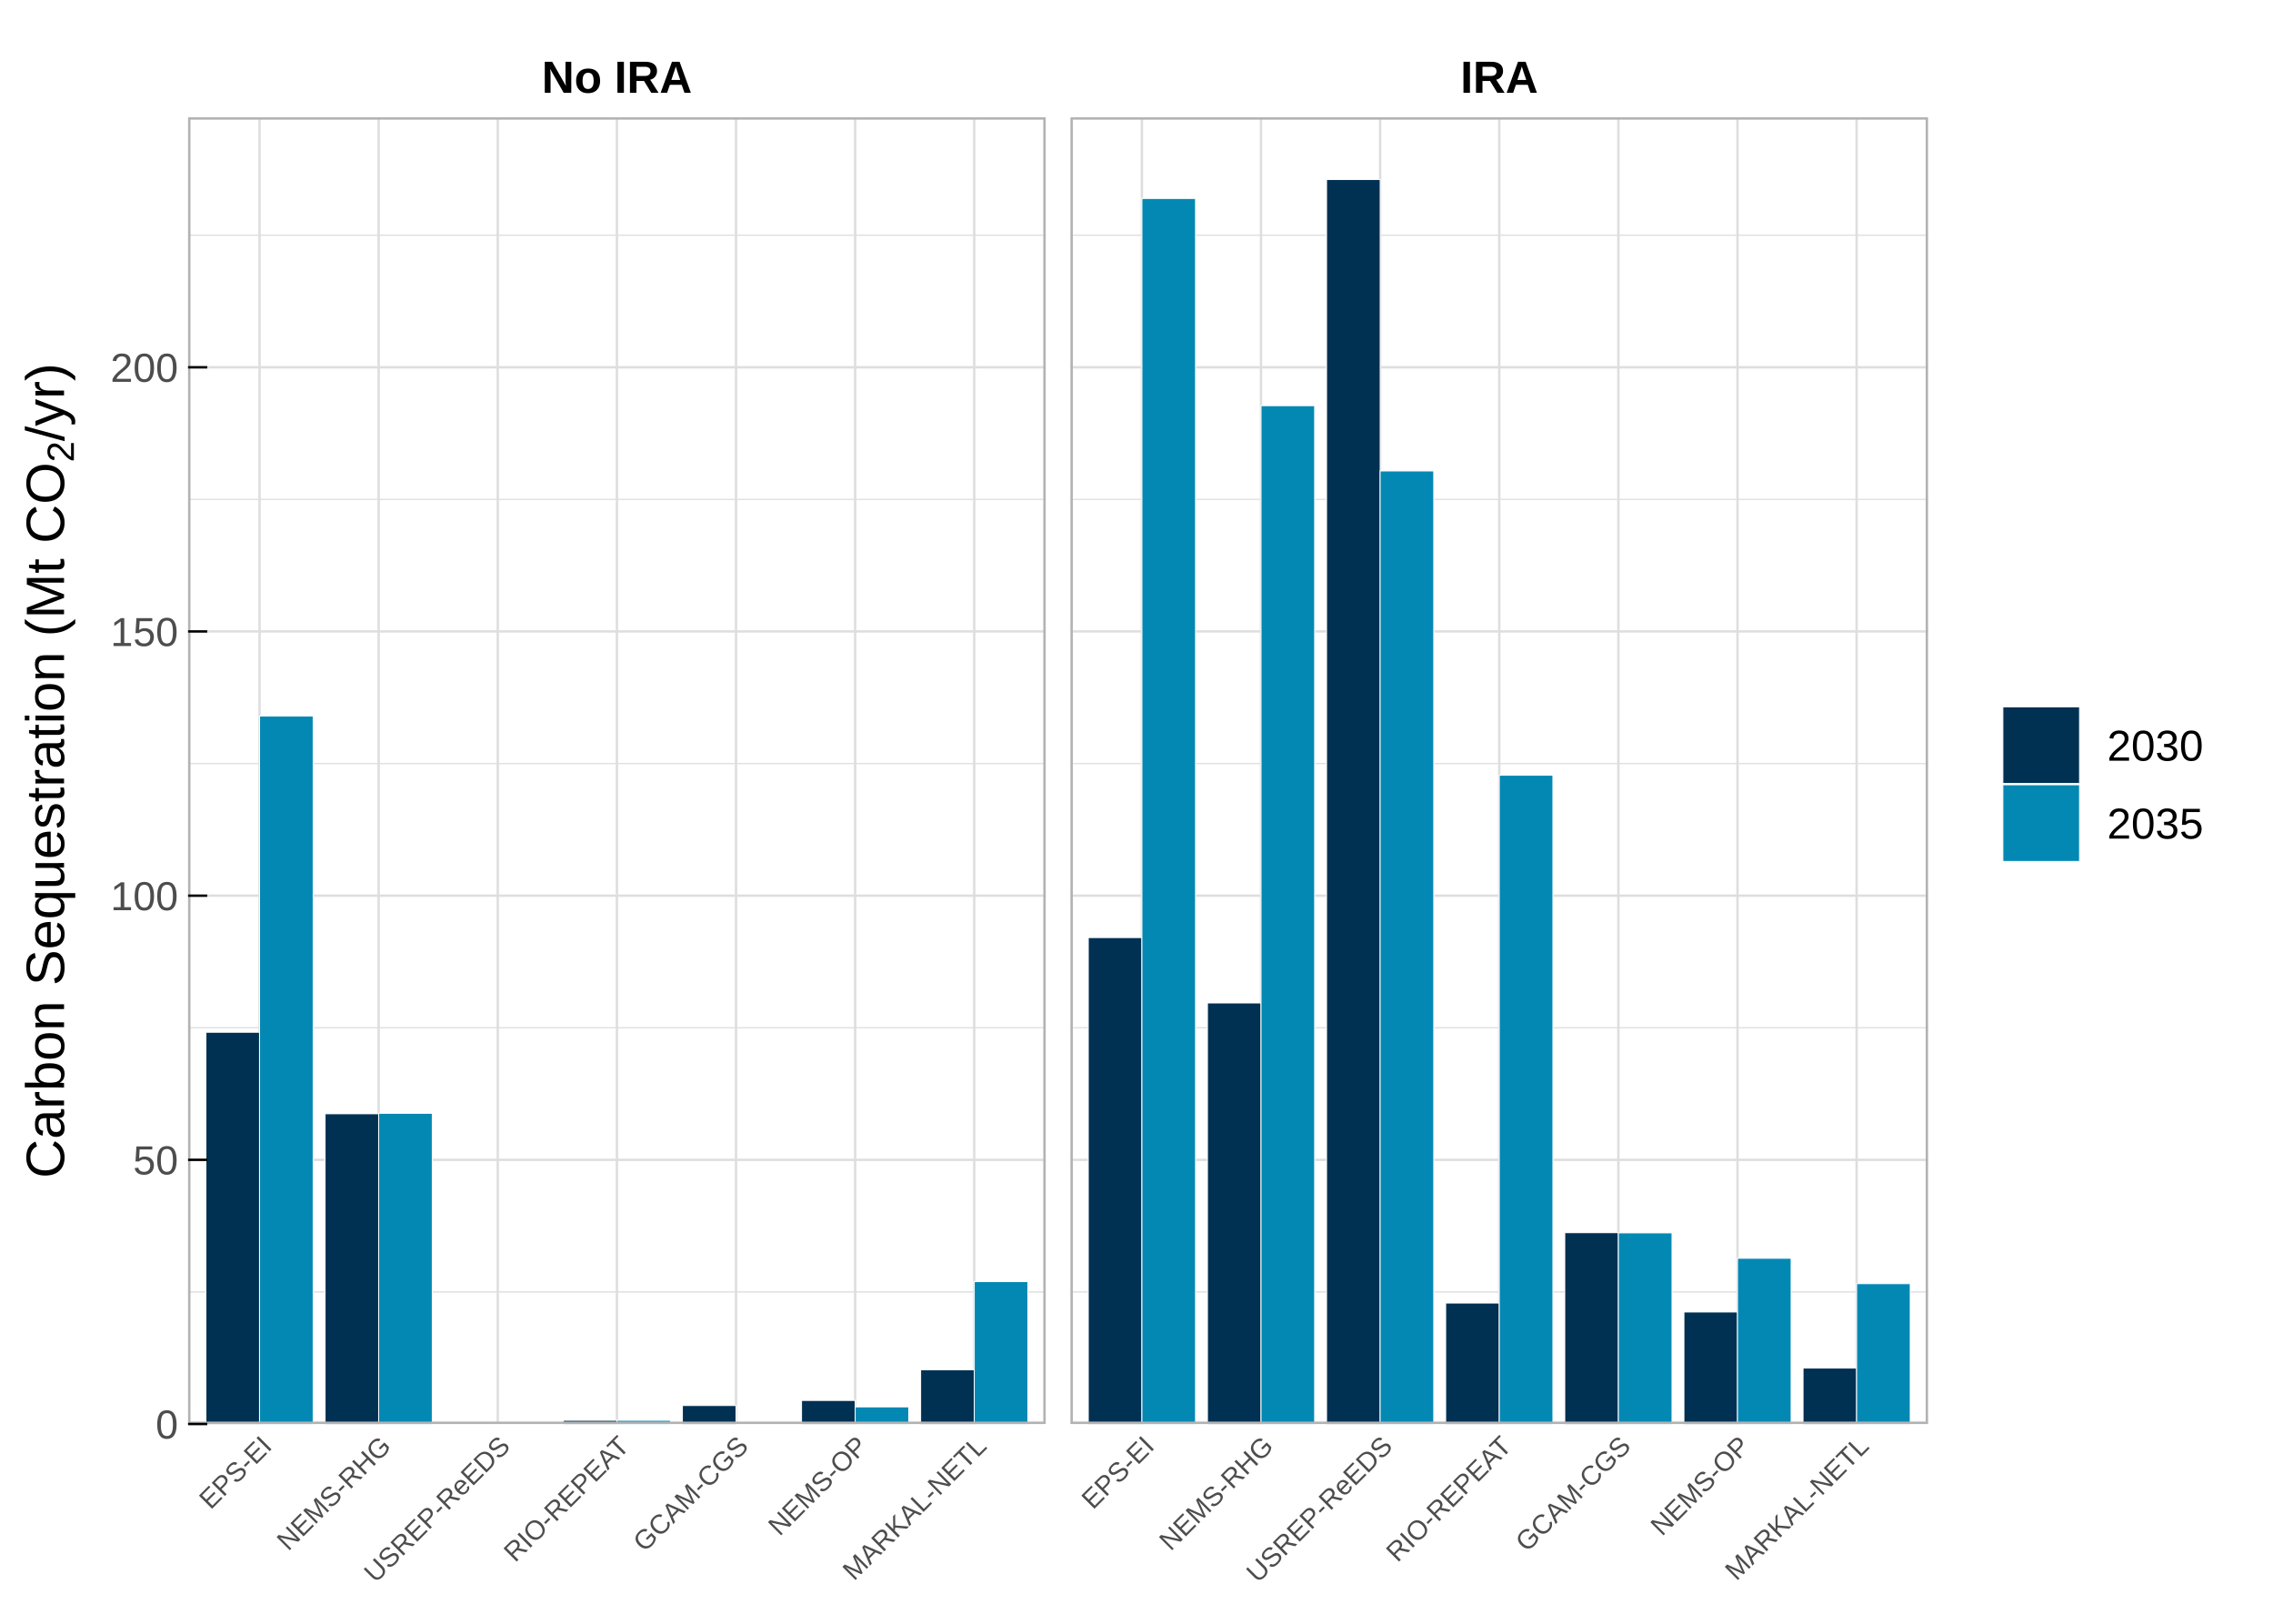
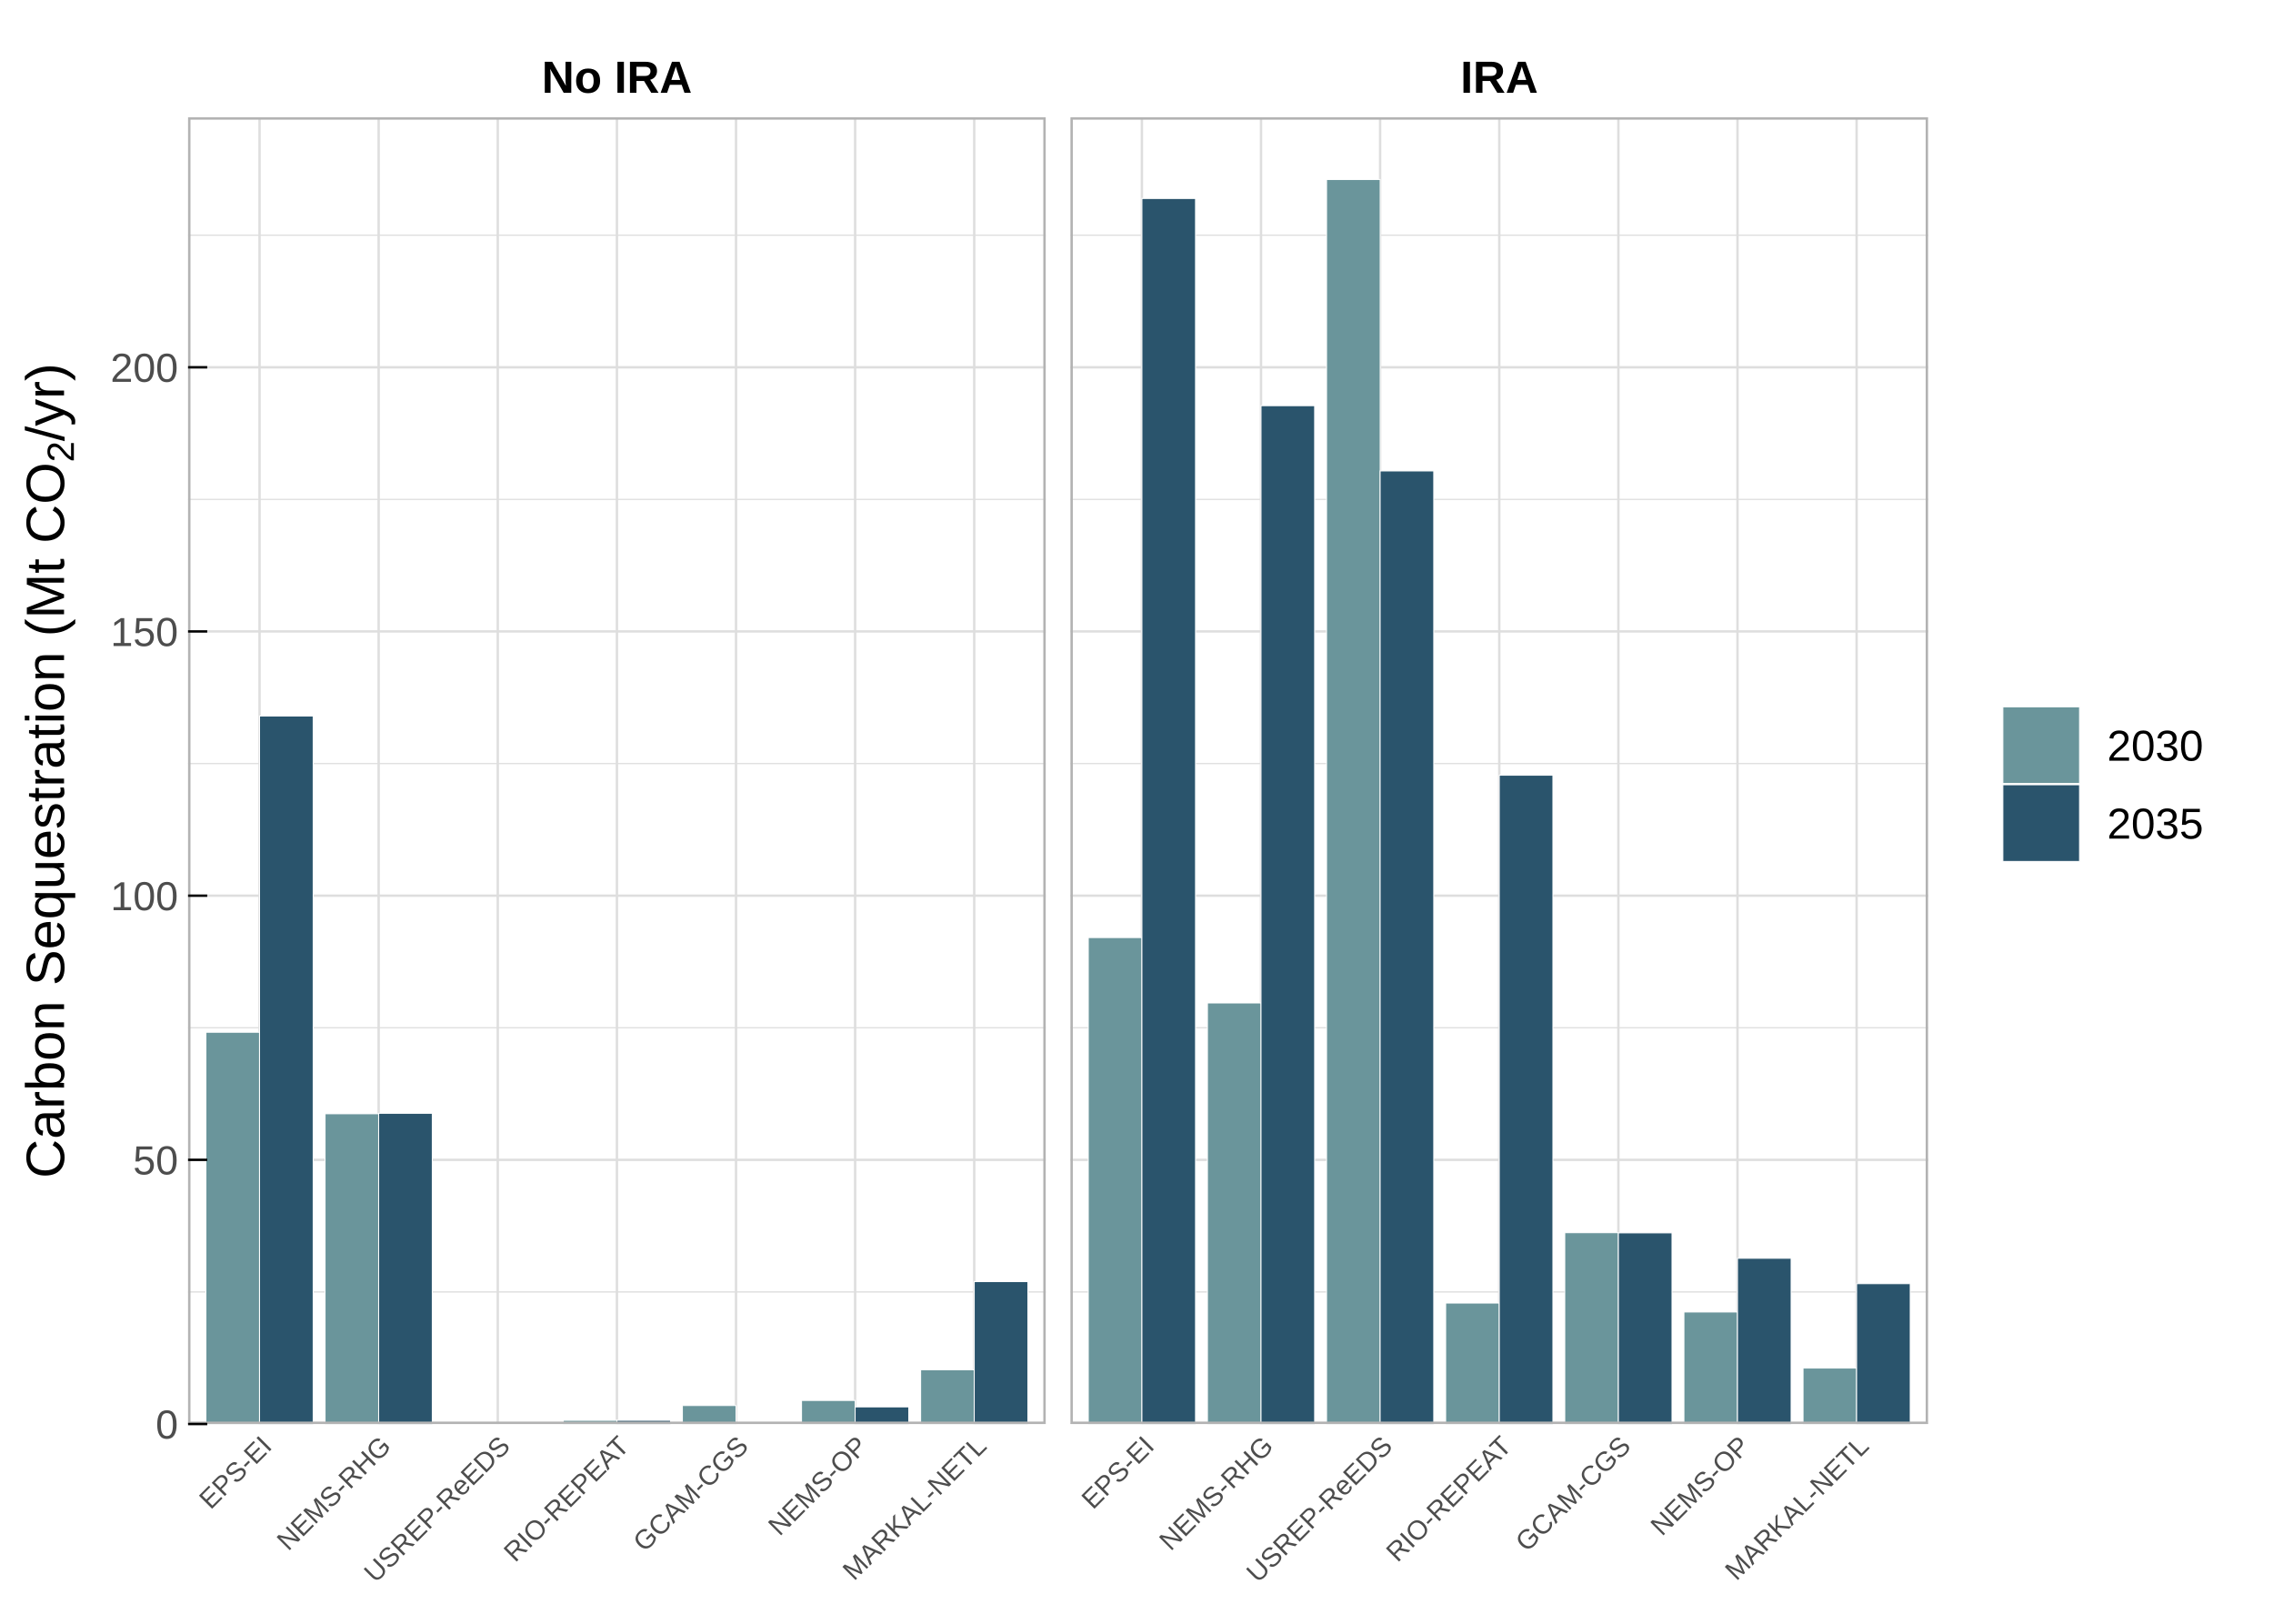
<svg xmlns="http://www.w3.org/2000/svg" class="svglite" width="504.00pt" height="360.00pt" viewBox="0 0 504.00 360.00">
  <defs>
    <style type="text/css">
    .svglite line, .svglite polyline, .svglite polygon, .svglite path, .svglite rect, .svglite circle {
      fill: none;
      stroke: #000000;
      stroke-linecap: round;
      stroke-linejoin: round;
      stroke-miterlimit: 10.00;
    }
    .svglite text {
      white-space: pre;
    }
  </style>
  </defs>
  <rect width="100%" height="100%" style="stroke: none; fill: #FFFFFF;" />
  <defs>
    <clipPath id="cpMC4wMHw1MDQuMDB8MC4wMHwzNjAuMDA=">
      <rect x="0.00" y="0.00" width="504.00" height="360.00" />
    </clipPath>
  </defs>
  <g clip-path="url(#cpMC4wMHw1MDQuMDB8MC4wMHwzNjAuMDA=)">
    <rect x="0" y="0.00" width="504.00" height="360.00" style="stroke-width: 1.07; stroke: #FFFFFF; fill: #FFFFFF;" />
  </g>
  <defs>
    <clipPath id="cpNDEuNzB8MjMxLjg3fDI2LjAwfDMxNS43Mg==">
      <rect x="41.70" y="26.00" width="190.17" height="289.72" />
    </clipPath>
  </defs>
  <g clip-path="url(#cpNDEuNzB8MjMxLjg3fDI2LjAwfDMxNS43Mg==)">
    <rect x="41.70" y="26.00" width="190.17" height="289.72" style="stroke-width: 1.07; stroke: none; fill: #FFFFFF;" />
    <polyline points="41.70,286.44 231.87,286.44 " style="stroke-width: 0.27; stroke: #DEDEDE; stroke-linecap: butt;" />
    <polyline points="41.70,227.86 231.87,227.86 " style="stroke-width: 0.27; stroke: #DEDEDE; stroke-linecap: butt;" />
    <polyline points="41.70,169.29 231.87,169.29 " style="stroke-width: 0.27; stroke: #DEDEDE; stroke-linecap: butt;" />
    <polyline points="41.70,110.72 231.87,110.72 " style="stroke-width: 0.27; stroke: #DEDEDE; stroke-linecap: butt;" />
    <polyline points="41.70,52.14 231.87,52.14 " style="stroke-width: 0.27; stroke: #DEDEDE; stroke-linecap: butt;" />
    <polyline points="41.70,315.72 231.87,315.72 " style="stroke-width: 0.53; stroke: #DEDEDE; stroke-linecap: butt;" />
    <polyline points="41.70,257.15 231.87,257.15 " style="stroke-width: 0.53; stroke: #DEDEDE; stroke-linecap: butt;" />
    <polyline points="41.70,198.58 231.87,198.58 " style="stroke-width: 0.53; stroke: #DEDEDE; stroke-linecap: butt;" />
    <polyline points="41.70,140.00 231.87,140.00 " style="stroke-width: 0.53; stroke: #DEDEDE; stroke-linecap: butt;" />
    <polyline points="41.70,81.43 231.87,81.43 " style="stroke-width: 0.53; stroke: #DEDEDE; stroke-linecap: butt;" />
    <polyline points="57.55,315.72 57.55,26.00 " style="stroke-width: 0.53; stroke: #DEDEDE; stroke-linecap: butt;" />
    <polyline points="83.96,315.72 83.96,26.00 " style="stroke-width: 0.53; stroke: #DEDEDE; stroke-linecap: butt;" />
    <polyline points="110.37,315.72 110.37,26.00 " style="stroke-width: 0.53; stroke: #DEDEDE; stroke-linecap: butt;" />
    <polyline points="136.79,315.72 136.79,26.00 " style="stroke-width: 0.53; stroke: #DEDEDE; stroke-linecap: butt;" />
    <polyline points="163.20,315.72 163.20,26.00 " style="stroke-width: 0.53; stroke: #DEDEDE; stroke-linecap: butt;" />
    <polyline points="189.61,315.72 189.61,26.00 " style="stroke-width: 0.53; stroke: #DEDEDE; stroke-linecap: butt;" />
    <polyline points="216.02,315.72 216.02,26.00 " style="stroke-width: 0.53; stroke: #DEDEDE; stroke-linecap: butt;" />
-     <rect x="45.66" y="228.86" width="11.89" height="86.87" style="stroke-width: 0.21; stroke: #FFFFFF; stroke-linecap: butt; stroke-linejoin: miter; fill: #003052;" />
-     <rect x="57.55" y="158.75" width="11.89" height="156.97" style="stroke-width: 0.21; stroke: #FFFFFF; stroke-linecap: butt; stroke-linejoin: miter; fill: #0388B3;" />
-     <rect x="151.31" y="311.62" width="11.89" height="4.11" style="stroke-width: 0.21; stroke: #FFFFFF; stroke-linecap: butt; stroke-linejoin: miter; fill: #003052;" />
-     <rect x="163.20" y="315.72" width="11.89" height="0.00" style="stroke-width: 0.21; stroke: #FFFFFF; stroke-linecap: butt; stroke-linejoin: miter; fill: #0388B3;" />
-     <rect x="204.14" y="303.69" width="11.89" height="12.03" style="stroke-width: 0.21; stroke: #FFFFFF; stroke-linecap: butt; stroke-linejoin: miter; fill: #003052;" />
-     <rect x="216.02" y="284.15" width="11.89" height="31.57" style="stroke-width: 0.21; stroke: #FFFFFF; stroke-linecap: butt; stroke-linejoin: miter; fill: #0388B3;" />
-     <rect x="177.73" y="310.49" width="11.89" height="5.23" style="stroke-width: 0.21; stroke: #FFFFFF; stroke-linecap: butt; stroke-linejoin: miter; fill: #003052;" />
-     <rect x="189.61" y="311.92" width="11.89" height="3.81" style="stroke-width: 0.21; stroke: #FFFFFF; stroke-linecap: butt; stroke-linejoin: miter; fill: #0388B3;" />
-     <rect x="72.08" y="246.94" width="11.89" height="68.78" style="stroke-width: 0.21; stroke: #FFFFFF; stroke-linecap: butt; stroke-linejoin: miter; fill: #003052;" />
-     <rect x="83.96" y="246.83" width="11.89" height="68.89" style="stroke-width: 0.21; stroke: #FFFFFF; stroke-linecap: butt; stroke-linejoin: miter; fill: #0388B3;" />
-     <rect x="124.90" y="314.90" width="11.89" height="0.82" style="stroke-width: 0.21; stroke: #FFFFFF; stroke-linecap: butt; stroke-linejoin: miter; fill: #003052;" />
-     <rect x="136.79" y="314.90" width="11.89" height="0.82" style="stroke-width: 0.21; stroke: #FFFFFF; stroke-linecap: butt; stroke-linejoin: miter; fill: #0388B3;" />
-     <rect x="98.49" y="315.72" width="11.89" height="0.00" style="stroke-width: 0.21; stroke: #FFFFFF; stroke-linecap: butt; stroke-linejoin: miter; fill: #003052;" />
-     <rect x="110.37" y="315.72" width="11.89" height="0.00" style="stroke-width: 0.21; stroke: #FFFFFF; stroke-linecap: butt; stroke-linejoin: miter; fill: #0388B3;" />
+     <rect x="45.66" y="228.86" width="11.89" height="86.87" style="stroke-width: 0.21; stroke: #FFFFFF; stroke-linecap: butt; stroke-linejoin: miter; fill: #6A959B;" />
+     <rect x="57.55" y="158.75" width="11.89" height="156.97" style="stroke-width: 0.21; stroke: #FFFFFF; stroke-linecap: butt; stroke-linejoin: miter; fill: #2A546C;" />
+     <rect x="151.31" y="311.62" width="11.89" height="4.11" style="stroke-width: 0.21; stroke: #FFFFFF; stroke-linecap: butt; stroke-linejoin: miter; fill: #6A959B;" />
+     <rect x="163.20" y="315.72" width="11.89" height="0.00" style="stroke-width: 0.21; stroke: #FFFFFF; stroke-linecap: butt; stroke-linejoin: miter; fill: #2A546C;" />
+     <rect x="204.14" y="303.69" width="11.89" height="12.03" style="stroke-width: 0.21; stroke: #FFFFFF; stroke-linecap: butt; stroke-linejoin: miter; fill: #6A959B;" />
+     <rect x="216.02" y="284.15" width="11.89" height="31.57" style="stroke-width: 0.21; stroke: #FFFFFF; stroke-linecap: butt; stroke-linejoin: miter; fill: #2A546C;" />
+     <rect x="177.73" y="310.49" width="11.89" height="5.23" style="stroke-width: 0.21; stroke: #FFFFFF; stroke-linecap: butt; stroke-linejoin: miter; fill: #6A959B;" />
+     <rect x="189.61" y="311.92" width="11.89" height="3.81" style="stroke-width: 0.21; stroke: #FFFFFF; stroke-linecap: butt; stroke-linejoin: miter; fill: #2A546C;" />
+     <rect x="72.08" y="246.94" width="11.89" height="68.78" style="stroke-width: 0.21; stroke: #FFFFFF; stroke-linecap: butt; stroke-linejoin: miter; fill: #6A959B;" />
+     <rect x="83.96" y="246.83" width="11.89" height="68.89" style="stroke-width: 0.21; stroke: #FFFFFF; stroke-linecap: butt; stroke-linejoin: miter; fill: #2A546C;" />
+     <rect x="124.90" y="314.90" width="11.89" height="0.82" style="stroke-width: 0.21; stroke: #FFFFFF; stroke-linecap: butt; stroke-linejoin: miter; fill: #6A959B;" />
+     <rect x="136.79" y="314.90" width="11.89" height="0.82" style="stroke-width: 0.21; stroke: #FFFFFF; stroke-linecap: butt; stroke-linejoin: miter; fill: #2A546C;" />
+     <rect x="98.49" y="315.72" width="11.89" height="0.00" style="stroke-width: 0.21; stroke: #FFFFFF; stroke-linecap: butt; stroke-linejoin: miter; fill: #6A959B;" />
+     <rect x="110.37" y="315.72" width="11.89" height="0.00" style="stroke-width: 0.21; stroke: #FFFFFF; stroke-linecap: butt; stroke-linejoin: miter; fill: #2A546C;" />
    <rect x="41.70" y="26.00" width="190.17" height="289.72" style="stroke-width: 1.07; stroke: #B3B3B3;" />
  </g>
  <g clip-path="url(#cpMC4wMHw1MDQuMDB8MC4wMHwzNjAuMDA=)">
</g>
  <defs>
    <clipPath id="cpMjM3LjM1fDQyNy41MnwyNi4wMHwzMTUuNzI=">
      <rect x="237.35" y="26.00" width="190.17" height="289.72" />
    </clipPath>
  </defs>
  <g clip-path="url(#cpMjM3LjM1fDQyNy41MnwyNi4wMHwzMTUuNzI=)">
    <rect x="237.35" y="26.00" width="190.17" height="289.72" style="stroke-width: 1.07; stroke: none; fill: #FFFFFF;" />
    <polyline points="237.35,286.44 427.52,286.44 " style="stroke-width: 0.27; stroke: #DEDEDE; stroke-linecap: butt;" />
    <polyline points="237.35,227.86 427.52,227.86 " style="stroke-width: 0.27; stroke: #DEDEDE; stroke-linecap: butt;" />
    <polyline points="237.35,169.29 427.52,169.29 " style="stroke-width: 0.27; stroke: #DEDEDE; stroke-linecap: butt;" />
    <polyline points="237.35,110.72 427.52,110.72 " style="stroke-width: 0.27; stroke: #DEDEDE; stroke-linecap: butt;" />
    <polyline points="237.35,52.14 427.52,52.14 " style="stroke-width: 0.27; stroke: #DEDEDE; stroke-linecap: butt;" />
    <polyline points="237.35,315.72 427.52,315.72 " style="stroke-width: 0.53; stroke: #DEDEDE; stroke-linecap: butt;" />
    <polyline points="237.35,257.15 427.52,257.15 " style="stroke-width: 0.53; stroke: #DEDEDE; stroke-linecap: butt;" />
    <polyline points="237.35,198.58 427.52,198.58 " style="stroke-width: 0.53; stroke: #DEDEDE; stroke-linecap: butt;" />
    <polyline points="237.35,140.00 427.52,140.00 " style="stroke-width: 0.53; stroke: #DEDEDE; stroke-linecap: butt;" />
    <polyline points="237.35,81.43 427.52,81.43 " style="stroke-width: 0.53; stroke: #DEDEDE; stroke-linecap: butt;" />
    <polyline points="253.20,315.72 253.20,26.00 " style="stroke-width: 0.53; stroke: #DEDEDE; stroke-linecap: butt;" />
    <polyline points="279.61,315.72 279.61,26.00 " style="stroke-width: 0.53; stroke: #DEDEDE; stroke-linecap: butt;" />
    <polyline points="306.02,315.72 306.02,26.00 " style="stroke-width: 0.53; stroke: #DEDEDE; stroke-linecap: butt;" />
    <polyline points="332.44,315.72 332.44,26.00 " style="stroke-width: 0.53; stroke: #DEDEDE; stroke-linecap: butt;" />
    <polyline points="358.85,315.72 358.85,26.00 " style="stroke-width: 0.53; stroke: #DEDEDE; stroke-linecap: butt;" />
    <polyline points="385.26,315.72 385.26,26.00 " style="stroke-width: 0.53; stroke: #DEDEDE; stroke-linecap: butt;" />
    <polyline points="411.67,315.72 411.67,26.00 " style="stroke-width: 0.53; stroke: #DEDEDE; stroke-linecap: butt;" />
-     <rect x="241.31" y="207.87" width="11.89" height="107.85" style="stroke-width: 0.21; stroke: #FFFFFF; stroke-linecap: butt; stroke-linejoin: miter; fill: #003052;" />
-     <rect x="253.20" y="44.00" width="11.89" height="271.72" style="stroke-width: 0.21; stroke: #FFFFFF; stroke-linecap: butt; stroke-linejoin: miter; fill: #0388B3;" />
-     <rect x="346.96" y="273.31" width="11.89" height="42.41" style="stroke-width: 0.21; stroke: #FFFFFF; stroke-linecap: butt; stroke-linejoin: miter; fill: #003052;" />
-     <rect x="358.85" y="273.34" width="11.89" height="42.38" style="stroke-width: 0.21; stroke: #FFFFFF; stroke-linecap: butt; stroke-linejoin: miter; fill: #0388B3;" />
-     <rect x="399.79" y="303.32" width="11.89" height="12.40" style="stroke-width: 0.21; stroke: #FFFFFF; stroke-linecap: butt; stroke-linejoin: miter; fill: #003052;" />
-     <rect x="411.67" y="284.61" width="11.89" height="31.11" style="stroke-width: 0.21; stroke: #FFFFFF; stroke-linecap: butt; stroke-linejoin: miter; fill: #0388B3;" />
-     <rect x="373.38" y="290.89" width="11.89" height="24.83" style="stroke-width: 0.21; stroke: #FFFFFF; stroke-linecap: butt; stroke-linejoin: miter; fill: #003052;" />
-     <rect x="385.26" y="278.97" width="11.89" height="36.75" style="stroke-width: 0.21; stroke: #FFFFFF; stroke-linecap: butt; stroke-linejoin: miter; fill: #0388B3;" />
-     <rect x="267.73" y="222.37" width="11.89" height="93.35" style="stroke-width: 0.21; stroke: #FFFFFF; stroke-linecap: butt; stroke-linejoin: miter; fill: #003052;" />
-     <rect x="279.61" y="89.94" width="11.89" height="225.79" style="stroke-width: 0.21; stroke: #FFFFFF; stroke-linecap: butt; stroke-linejoin: miter; fill: #0388B3;" />
-     <rect x="320.55" y="288.90" width="11.89" height="26.83" style="stroke-width: 0.21; stroke: #FFFFFF; stroke-linecap: butt; stroke-linejoin: miter; fill: #003052;" />
-     <rect x="332.44" y="171.87" width="11.89" height="143.85" style="stroke-width: 0.21; stroke: #FFFFFF; stroke-linecap: butt; stroke-linejoin: miter; fill: #0388B3;" />
-     <rect x="294.14" y="39.80" width="11.89" height="275.92" style="stroke-width: 0.21; stroke: #FFFFFF; stroke-linecap: butt; stroke-linejoin: miter; fill: #003052;" />
-     <rect x="306.02" y="104.42" width="11.89" height="211.30" style="stroke-width: 0.21; stroke: #FFFFFF; stroke-linecap: butt; stroke-linejoin: miter; fill: #0388B3;" />
+     <rect x="241.31" y="207.87" width="11.89" height="107.85" style="stroke-width: 0.21; stroke: #FFFFFF; stroke-linecap: butt; stroke-linejoin: miter; fill: #6A959B;" />
+     <rect x="253.20" y="44.00" width="11.89" height="271.72" style="stroke-width: 0.21; stroke: #FFFFFF; stroke-linecap: butt; stroke-linejoin: miter; fill: #2A546C;" />
+     <rect x="346.96" y="273.31" width="11.89" height="42.41" style="stroke-width: 0.21; stroke: #FFFFFF; stroke-linecap: butt; stroke-linejoin: miter; fill: #6A959B;" />
+     <rect x="358.85" y="273.34" width="11.89" height="42.38" style="stroke-width: 0.21; stroke: #FFFFFF; stroke-linecap: butt; stroke-linejoin: miter; fill: #2A546C;" />
+     <rect x="399.79" y="303.32" width="11.89" height="12.40" style="stroke-width: 0.21; stroke: #FFFFFF; stroke-linecap: butt; stroke-linejoin: miter; fill: #6A959B;" />
+     <rect x="411.67" y="284.61" width="11.89" height="31.11" style="stroke-width: 0.21; stroke: #FFFFFF; stroke-linecap: butt; stroke-linejoin: miter; fill: #2A546C;" />
+     <rect x="373.38" y="290.89" width="11.89" height="24.83" style="stroke-width: 0.21; stroke: #FFFFFF; stroke-linecap: butt; stroke-linejoin: miter; fill: #6A959B;" />
+     <rect x="385.26" y="278.97" width="11.89" height="36.75" style="stroke-width: 0.21; stroke: #FFFFFF; stroke-linecap: butt; stroke-linejoin: miter; fill: #2A546C;" />
+     <rect x="267.73" y="222.37" width="11.89" height="93.35" style="stroke-width: 0.21; stroke: #FFFFFF; stroke-linecap: butt; stroke-linejoin: miter; fill: #6A959B;" />
+     <rect x="279.61" y="89.94" width="11.89" height="225.79" style="stroke-width: 0.21; stroke: #FFFFFF; stroke-linecap: butt; stroke-linejoin: miter; fill: #2A546C;" />
+     <rect x="320.55" y="288.90" width="11.89" height="26.83" style="stroke-width: 0.21; stroke: #FFFFFF; stroke-linecap: butt; stroke-linejoin: miter; fill: #6A959B;" />
+     <rect x="332.44" y="171.87" width="11.89" height="143.85" style="stroke-width: 0.21; stroke: #FFFFFF; stroke-linecap: butt; stroke-linejoin: miter; fill: #2A546C;" />
+     <rect x="294.14" y="39.80" width="11.89" height="275.92" style="stroke-width: 0.21; stroke: #FFFFFF; stroke-linecap: butt; stroke-linejoin: miter; fill: #6A959B;" />
+     <rect x="306.02" y="104.42" width="11.89" height="211.30" style="stroke-width: 0.21; stroke: #FFFFFF; stroke-linecap: butt; stroke-linejoin: miter; fill: #2A546C;" />
    <rect x="237.35" y="26.00" width="190.17" height="289.72" style="stroke-width: 1.07; stroke: #B3B3B3;" />
  </g>
  <g clip-path="url(#cpMC4wMHw1MDQuMDB8MC4wMHwzNjAuMDA=)">
</g>
  <defs>
    <clipPath id="cpNDEuNzB8MjMxLjg3fDcuOTd8MjYuMDA=">
      <rect x="41.70" y="7.97" width="190.17" height="18.03" />
    </clipPath>
  </defs>
  <g clip-path="url(#cpNDEuNzB8MjMxLjg3fDcuOTd8MjYuMDA=)">
    <rect x="41.70" y="7.97" width="190.17" height="18.03" style="stroke-width: 2.13; stroke: none;" />
    <text x="136.79" y="20.57" text-anchor="middle" style="font-size: 10.00px; font-weight: bold; font-family: &quot;Arial&quot;;" textLength="33.33px" lengthAdjust="spacingAndGlyphs">No IRA</text>
  </g>
  <g clip-path="url(#cpMC4wMHw1MDQuMDB8MC4wMHwzNjAuMDA=)">
</g>
  <defs>
    <clipPath id="cpMjM3LjM1fDQyNy41Mnw3Ljk3fDI2LjAw">
      <rect x="237.35" y="7.97" width="190.17" height="18.03" />
    </clipPath>
  </defs>
  <g clip-path="url(#cpMjM3LjM1fDQyNy41Mnw3Ljk3fDI2LjAw)">
    <rect x="237.35" y="7.97" width="190.17" height="18.03" style="stroke-width: 2.13; stroke: none;" />
    <text x="332.44" y="20.57" text-anchor="middle" style="font-size: 10.00px; font-weight: bold; font-family: &quot;Arial&quot;;" textLength="17.22px" lengthAdjust="spacingAndGlyphs">IRA</text>
  </g>
  <g clip-path="url(#cpMC4wMHw1MDQuMDB8MC4wMHwzNjAuMDA=)">
    <text transform="translate(60.59,320.95) rotate(-45)" text-anchor="end" style="font-size: 6.00px;fill: #4D4D4D; font-family: &quot;Arial&quot;;" textLength="19.67px" lengthAdjust="spacingAndGlyphs">EPS-EI</text>
    <text transform="translate(87.00,320.95) rotate(-45)" text-anchor="end" style="font-size: 6.00px;fill: #4D4D4D; font-family: &quot;Arial&quot;;" textLength="32.67px" lengthAdjust="spacingAndGlyphs">NEMS-RHG</text>
    <text transform="translate(113.41,320.95) rotate(-45)" text-anchor="end" style="font-size: 6.00px;fill: #4D4D4D; font-family: &quot;Arial&quot;;" textLength="42.68px" lengthAdjust="spacingAndGlyphs">USREP-ReEDS</text>
    <text transform="translate(139.83,320.95) rotate(-45)" text-anchor="end" style="font-size: 6.00px;fill: #4D4D4D; font-family: &quot;Arial&quot;;" textLength="36.22px" lengthAdjust="spacingAndGlyphs">RIO-REPEAT</text>
    <text transform="translate(166.24,320.95) rotate(-45)" text-anchor="end" style="font-size: 6.00px;fill: #4D4D4D; font-family: &quot;Arial&quot;;" textLength="33.00px" lengthAdjust="spacingAndGlyphs">GCAM-CGS</text>
    <text transform="translate(192.65,320.95) rotate(-45)" text-anchor="end" style="font-size: 6.00px;fill: #4D4D4D; font-family: &quot;Arial&quot;;" textLength="28.00px" lengthAdjust="spacingAndGlyphs">NEMS-OP</text>
    <text transform="translate(219.06,320.95) rotate(-45)" text-anchor="end" style="font-size: 6.00px;fill: #4D4D4D; font-family: &quot;Arial&quot;;" textLength="42.00px" lengthAdjust="spacingAndGlyphs">MARKAL-NETL</text>
    <text transform="translate(256.24,320.95) rotate(-45)" text-anchor="end" style="font-size: 6.00px;fill: #4D4D4D; font-family: &quot;Arial&quot;;" textLength="19.67px" lengthAdjust="spacingAndGlyphs">EPS-EI</text>
    <text transform="translate(282.65,320.95) rotate(-45)" text-anchor="end" style="font-size: 6.00px;fill: #4D4D4D; font-family: &quot;Arial&quot;;" textLength="32.67px" lengthAdjust="spacingAndGlyphs">NEMS-RHG</text>
    <text transform="translate(309.06,320.95) rotate(-45)" text-anchor="end" style="font-size: 6.00px;fill: #4D4D4D; font-family: &quot;Arial&quot;;" textLength="42.68px" lengthAdjust="spacingAndGlyphs">USREP-ReEDS</text>
    <text transform="translate(335.48,320.95) rotate(-45)" text-anchor="end" style="font-size: 6.00px;fill: #4D4D4D; font-family: &quot;Arial&quot;;" textLength="36.22px" lengthAdjust="spacingAndGlyphs">RIO-REPEAT</text>
    <text transform="translate(361.89,320.95) rotate(-45)" text-anchor="end" style="font-size: 6.00px;fill: #4D4D4D; font-family: &quot;Arial&quot;;" textLength="33.00px" lengthAdjust="spacingAndGlyphs">GCAM-CGS</text>
    <text transform="translate(388.30,320.95) rotate(-45)" text-anchor="end" style="font-size: 6.00px;fill: #4D4D4D; font-family: &quot;Arial&quot;;" textLength="28.00px" lengthAdjust="spacingAndGlyphs">NEMS-OP</text>
    <text transform="translate(414.71,320.95) rotate(-45)" text-anchor="end" style="font-size: 6.00px;fill: #4D4D4D; font-family: &quot;Arial&quot;;" textLength="42.00px" lengthAdjust="spacingAndGlyphs">MARKAL-NETL</text>
    <text x="39.51" y="318.94" text-anchor="end" style="font-size: 9.00px;fill: #4D4D4D; font-family: &quot;Arial&quot;;" textLength="5.00px" lengthAdjust="spacingAndGlyphs">0</text>
    <text x="39.51" y="260.37" text-anchor="end" style="font-size: 9.00px;fill: #4D4D4D; font-family: &quot;Arial&quot;;" textLength="10.01px" lengthAdjust="spacingAndGlyphs">50</text>
    <text x="39.51" y="201.80" text-anchor="end" style="font-size: 9.00px;fill: #4D4D4D; font-family: &quot;Arial&quot;;" textLength="15.01px" lengthAdjust="spacingAndGlyphs">100</text>
    <text x="39.51" y="143.23" text-anchor="end" style="font-size: 9.00px;fill: #4D4D4D; font-family: &quot;Arial&quot;;" textLength="15.01px" lengthAdjust="spacingAndGlyphs">150</text>
    <text x="39.51" y="84.65" text-anchor="end" style="font-size: 9.00px;fill: #4D4D4D; font-family: &quot;Arial&quot;;" textLength="15.01px" lengthAdjust="spacingAndGlyphs">200</text>
    <polyline points="45.95,315.72 41.70,315.72 " style="stroke-width: 0.53; stroke-linecap: butt;" />
    <polyline points="45.95,257.15 41.70,257.15 " style="stroke-width: 0.53; stroke-linecap: butt;" />
    <polyline points="45.95,198.58 41.70,198.58 " style="stroke-width: 0.53; stroke-linecap: butt;" />
    <polyline points="45.95,140.00 41.70,140.00 " style="stroke-width: 0.53; stroke-linecap: butt;" />
    <polyline points="45.95,81.43 41.70,81.43 " style="stroke-width: 0.53; stroke-linecap: butt;" />
    <text transform="translate(14.20,261.24) rotate(-90)" style="font-size: 12.00px; font-family: &quot;Arial&quot;;" textLength="149.42px" lengthAdjust="spacingAndGlyphs">Carbon Sequestration (Mt C</text>
    <text transform="translate(14.20,111.82) rotate(-90)" style="font-size: 12.00px; font-family: &quot;Arial&quot;;" textLength="9.34px" lengthAdjust="spacingAndGlyphs">O</text>
    <text transform="translate(16.38,102.48) rotate(-90)" style="font-size: 8.40px; font-family: &quot;Arial&quot;;" textLength="4.67px" lengthAdjust="spacingAndGlyphs">2</text>
    <text transform="translate(14.20,97.82) rotate(-90)" style="font-size: 12.00px; font-family: &quot;Arial&quot;;" textLength="17.33px" lengthAdjust="spacingAndGlyphs">/yr)</text>
    <rect x="438.48" y="145.11" width="55.56" height="51.50" style="stroke-width: 1.07; stroke: none; fill: #FFFFFF;" />
    <rect x="443.96" y="156.57" width="17.28" height="17.28" style="stroke-width: 1.07; stroke: none; fill: #FFFFFF;" />
-     <rect x="444.10" y="156.71" width="17.00" height="17.00" style="stroke-width: 0.21; stroke: #FFFFFF; stroke-linecap: butt; stroke-linejoin: miter; fill: #003052;" />
+     <rect x="444.10" y="156.71" width="17.00" height="17.00" style="stroke-width: 0.21; stroke: #FFFFFF; stroke-linecap: butt; stroke-linejoin: miter; fill: #6A959B;" />
    <rect x="443.96" y="173.85" width="17.28" height="17.28" style="stroke-width: 1.07; stroke: none; fill: #FFFFFF;" />
-     <rect x="444.10" y="173.99" width="17.00" height="17.00" style="stroke-width: 0.21; stroke: #FFFFFF; stroke-linecap: butt; stroke-linejoin: miter; fill: #0388B3;" />
+     <rect x="444.10" y="173.99" width="17.00" height="17.00" style="stroke-width: 0.21; stroke: #FFFFFF; stroke-linecap: butt; stroke-linejoin: miter; fill: #2A546C;" />
    <text x="467.22" y="168.65" style="font-size: 9.60px; font-family: &quot;Arial&quot;;" textLength="21.34px" lengthAdjust="spacingAndGlyphs">2030</text>
    <text x="467.22" y="185.93" style="font-size: 9.60px; font-family: &quot;Arial&quot;;" textLength="21.34px" lengthAdjust="spacingAndGlyphs">2035</text>
  </g>
</svg>
